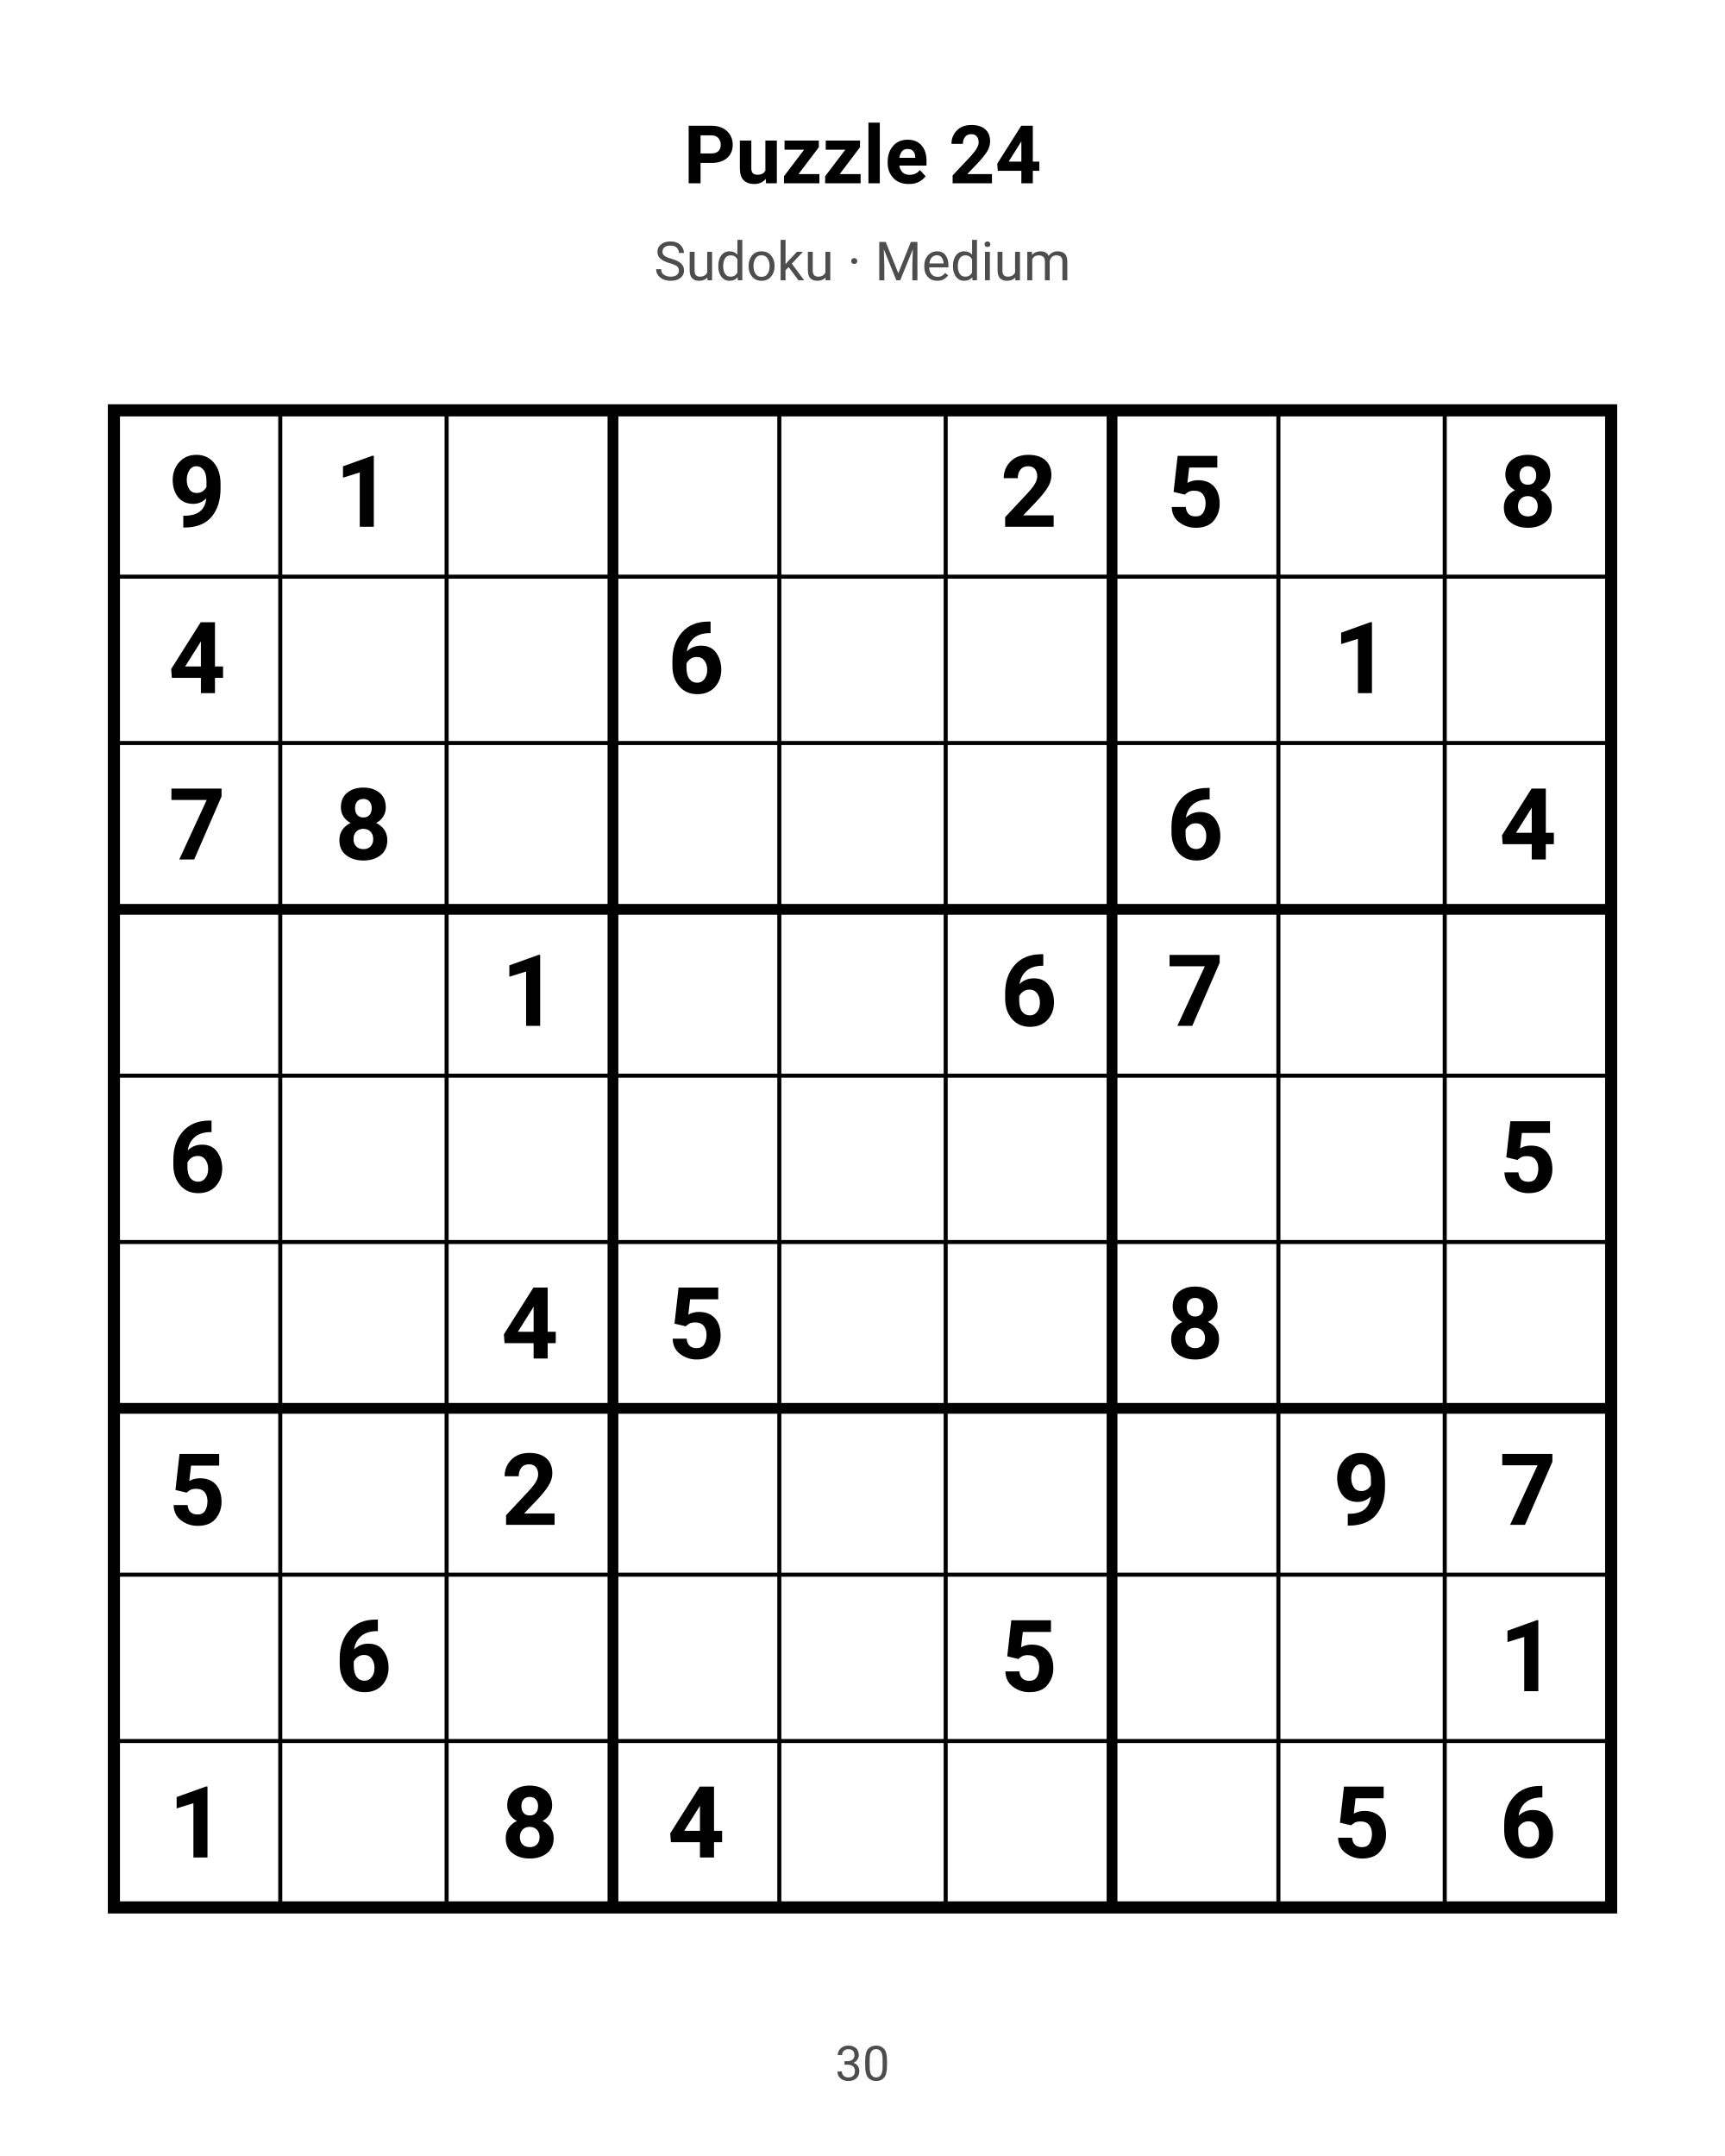
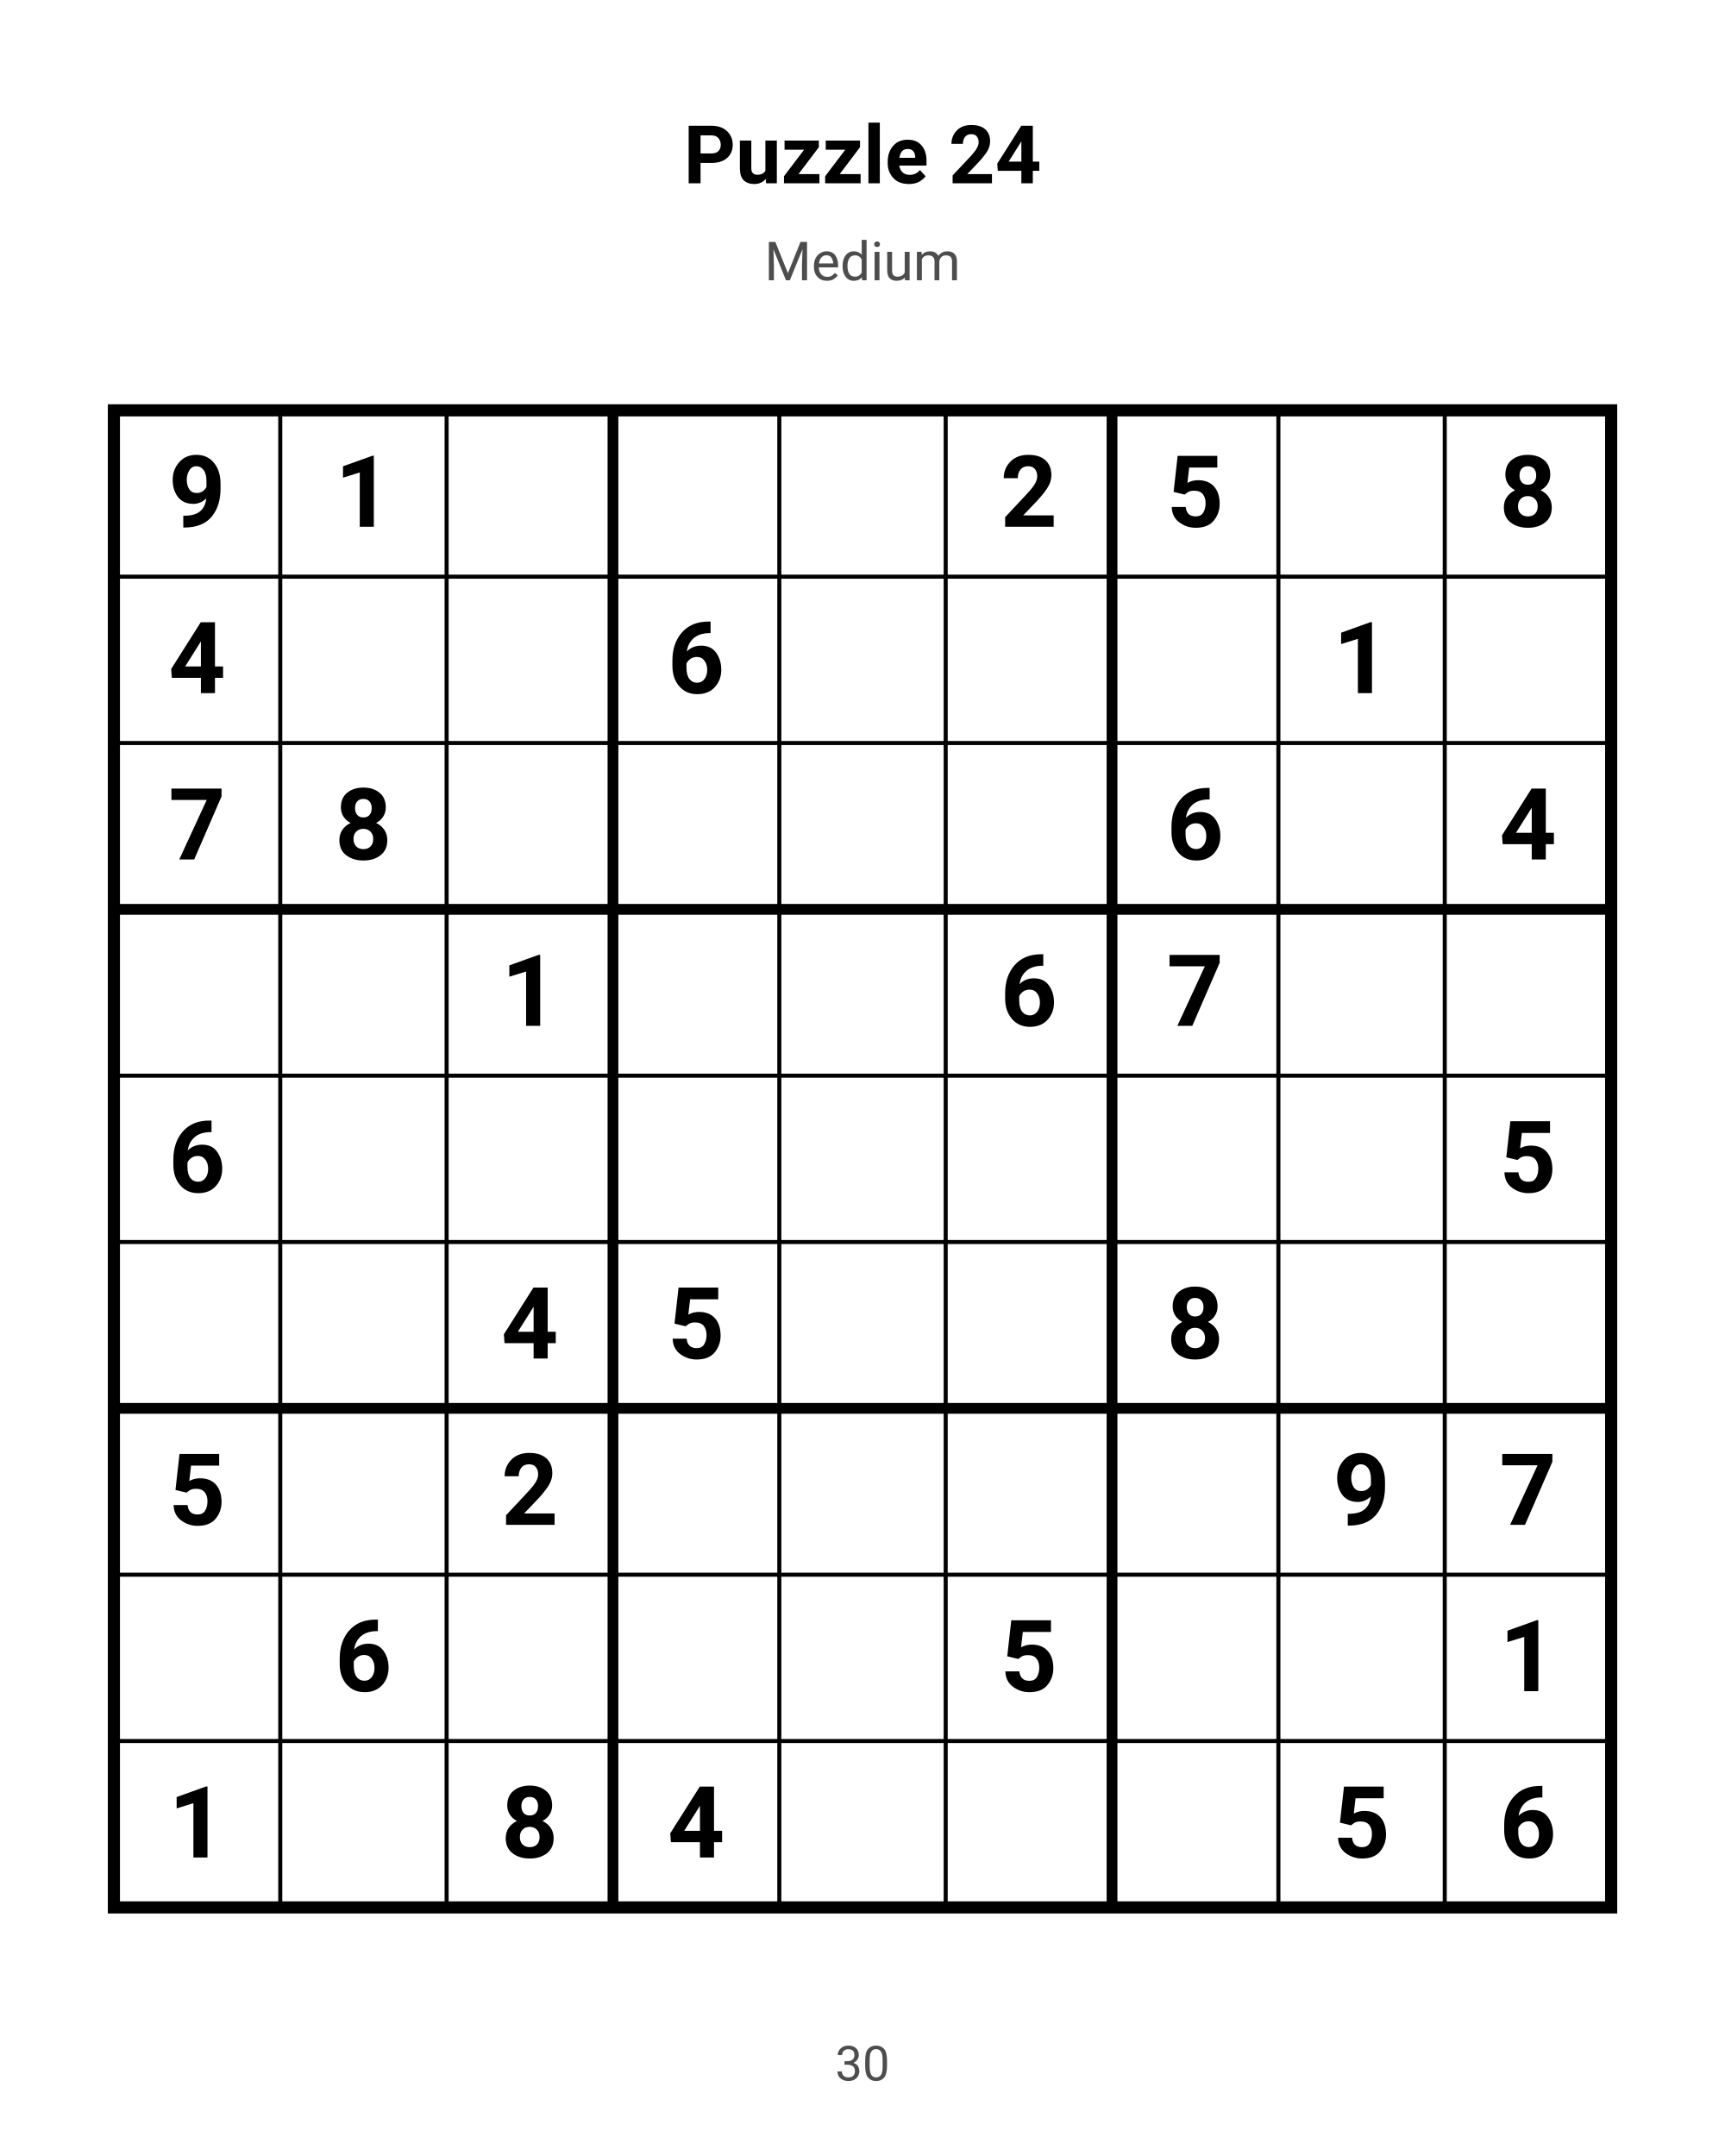
<svg xmlns="http://www.w3.org/2000/svg" viewBox="0 0 320 400" width="320" height="400" role="img">
  <style>@font-face{font-family:"Atkinson Hyperlegible";src:local("Atkinson Hyperlegible"),local("AtkinsonHyperlegible-Regular"),url("../../fonts/AtkinsonHyperlegible-Regular.ttf") format("truetype");font-weight:400;font-style:normal}@font-face{font-family:"Atkinson Hyperlegible";src:local("Atkinson Hyperlegible"),local("AtkinsonHyperlegible-Bold"),url("../../fonts/AtkinsonHyperlegible-Bold.ttf") format("truetype");font-weight:700;font-style:normal}text{font-family:"Atkinson Hyperlegible",system-ui,-apple-system,"Segoe UI",Roboto,Helvetica,Arial,sans-serif;font-kerning:none;font-variant-ligatures:none;white-space:pre}</style>
  <rect width="320" height="400" fill="#ffffff" />
  <g stroke-miterlimit="10">
    <text x="160" y="34" font-size="15" font-weight="700" text-anchor="middle">Puzzle 24</text>
-     <text x="160" y="52" font-size="10" text-anchor="middle" fill="#4d4d4d">Sudoku · Medium</text>
+     <text x="160" y="52" font-size="10" text-anchor="middle" fill="#4d4d4d">Medium</text>
    <line x1="51.99" y1="76.13" x2="51.99" y2="353.88" stroke="#000000" stroke-width="0.75" />
    <line x1="21.13" y1="106.99" x2="298.88" y2="106.99" stroke="#000000" stroke-width="0.75" />
    <line x1="82.85" y1="76.13" x2="82.85" y2="353.88" stroke="#000000" stroke-width="0.75" />
    <line x1="21.13" y1="137.85" x2="298.88" y2="137.85" stroke="#000000" stroke-width="0.75" />
    <line x1="144.57" y1="76.13" x2="144.57" y2="353.88" stroke="#000000" stroke-width="0.75" />
    <line x1="21.13" y1="199.57" x2="298.88" y2="199.57" stroke="#000000" stroke-width="0.75" />
    <line x1="175.43" y1="76.13" x2="175.43" y2="353.88" stroke="#000000" stroke-width="0.75" />
    <line x1="21.13" y1="230.43" x2="298.88" y2="230.43" stroke="#000000" stroke-width="0.75" />
    <line x1="237.15" y1="76.13" x2="237.15" y2="353.88" stroke="#000000" stroke-width="0.75" />
    <line x1="21.13" y1="292.15" x2="298.88" y2="292.15" stroke="#000000" stroke-width="0.75" />
    <line x1="268.01" y1="76.13" x2="268.01" y2="353.88" stroke="#000000" stroke-width="0.75" />
    <line x1="21.13" y1="323.01" x2="298.88" y2="323.01" stroke="#000000" stroke-width="0.75" />
    <line x1="113.71" y1="76.13" x2="113.71" y2="353.88" stroke="#000000" stroke-width="2" />
    <line x1="21.13" y1="168.71" x2="298.88" y2="168.71" stroke="#000000" stroke-width="2" />
    <line x1="206.29" y1="76.13" x2="206.29" y2="353.88" stroke="#000000" stroke-width="2" />
    <line x1="21.13" y1="261.29" x2="298.88" y2="261.29" stroke="#000000" stroke-width="2" />
    <rect x="21.13" y="76.13" width="277.75" height="277.75" fill="none" stroke="#000000" stroke-width="2.25" />
    <text x="36.56" y="97.73" font-size="18.5" font-weight="700" text-anchor="middle">9</text>
    <text x="67.42" y="97.73" font-size="18.5" font-weight="700" text-anchor="middle">1</text>
    <text x="190.86" y="97.73" font-size="18.5" font-weight="700" text-anchor="middle">2</text>
    <text x="221.72" y="97.73" font-size="18.5" font-weight="700" text-anchor="middle">5</text>
    <text x="283.44" y="97.73" font-size="18.5" font-weight="700" text-anchor="middle">8</text>
    <text x="36.56" y="128.6" font-size="18.5" font-weight="700" text-anchor="middle">4</text>
    <text x="129.14" y="128.6" font-size="18.5" font-weight="700" text-anchor="middle">6</text>
    <text x="252.58" y="128.6" font-size="18.5" font-weight="700" text-anchor="middle">1</text>
    <text x="36.56" y="159.46" font-size="18.5" font-weight="700" text-anchor="middle">7</text>
    <text x="67.42" y="159.46" font-size="18.5" font-weight="700" text-anchor="middle">8</text>
    <text x="221.72" y="159.46" font-size="18.5" font-weight="700" text-anchor="middle">6</text>
    <text x="283.44" y="159.46" font-size="18.5" font-weight="700" text-anchor="middle">4</text>
    <text x="98.28" y="190.32" font-size="18.5" font-weight="700" text-anchor="middle">1</text>
    <text x="190.86" y="190.32" font-size="18.5" font-weight="700" text-anchor="middle">6</text>
    <text x="221.72" y="190.32" font-size="18.5" font-weight="700" text-anchor="middle">7</text>
    <text x="36.56" y="221.18" font-size="18.5" font-weight="700" text-anchor="middle">6</text>
    <text x="283.44" y="221.18" font-size="18.5" font-weight="700" text-anchor="middle">5</text>
    <text x="98.28" y="252.04" font-size="18.5" font-weight="700" text-anchor="middle">4</text>
    <text x="129.14" y="252.04" font-size="18.5" font-weight="700" text-anchor="middle">5</text>
    <text x="221.72" y="252.04" font-size="18.5" font-weight="700" text-anchor="middle">8</text>
    <text x="36.56" y="282.9" font-size="18.5" font-weight="700" text-anchor="middle">5</text>
    <text x="98.28" y="282.9" font-size="18.5" font-weight="700" text-anchor="middle">2</text>
    <text x="252.58" y="282.9" font-size="18.5" font-weight="700" text-anchor="middle">9</text>
    <text x="283.44" y="282.9" font-size="18.5" font-weight="700" text-anchor="middle">7</text>
    <text x="67.42" y="313.76" font-size="18.5" font-weight="700" text-anchor="middle">6</text>
    <text x="190.86" y="313.76" font-size="18.5" font-weight="700" text-anchor="middle">5</text>
    <text x="283.44" y="313.76" font-size="18.5" font-weight="700" text-anchor="middle">1</text>
    <text x="36.56" y="344.62" font-size="18.5" font-weight="700" text-anchor="middle">1</text>
    <text x="98.28" y="344.62" font-size="18.5" font-weight="700" text-anchor="middle">8</text>
    <text x="129.14" y="344.62" font-size="18.5" font-weight="700" text-anchor="middle">4</text>
    <text x="252.58" y="344.62" font-size="18.5" font-weight="700" text-anchor="middle">5</text>
    <text x="283.44" y="344.62" font-size="18.5" font-weight="700" text-anchor="middle">6</text>
    <text x="160" y="386" font-size="9" text-anchor="middle" fill="#4d4d4d">30</text>
  </g>
</svg>
